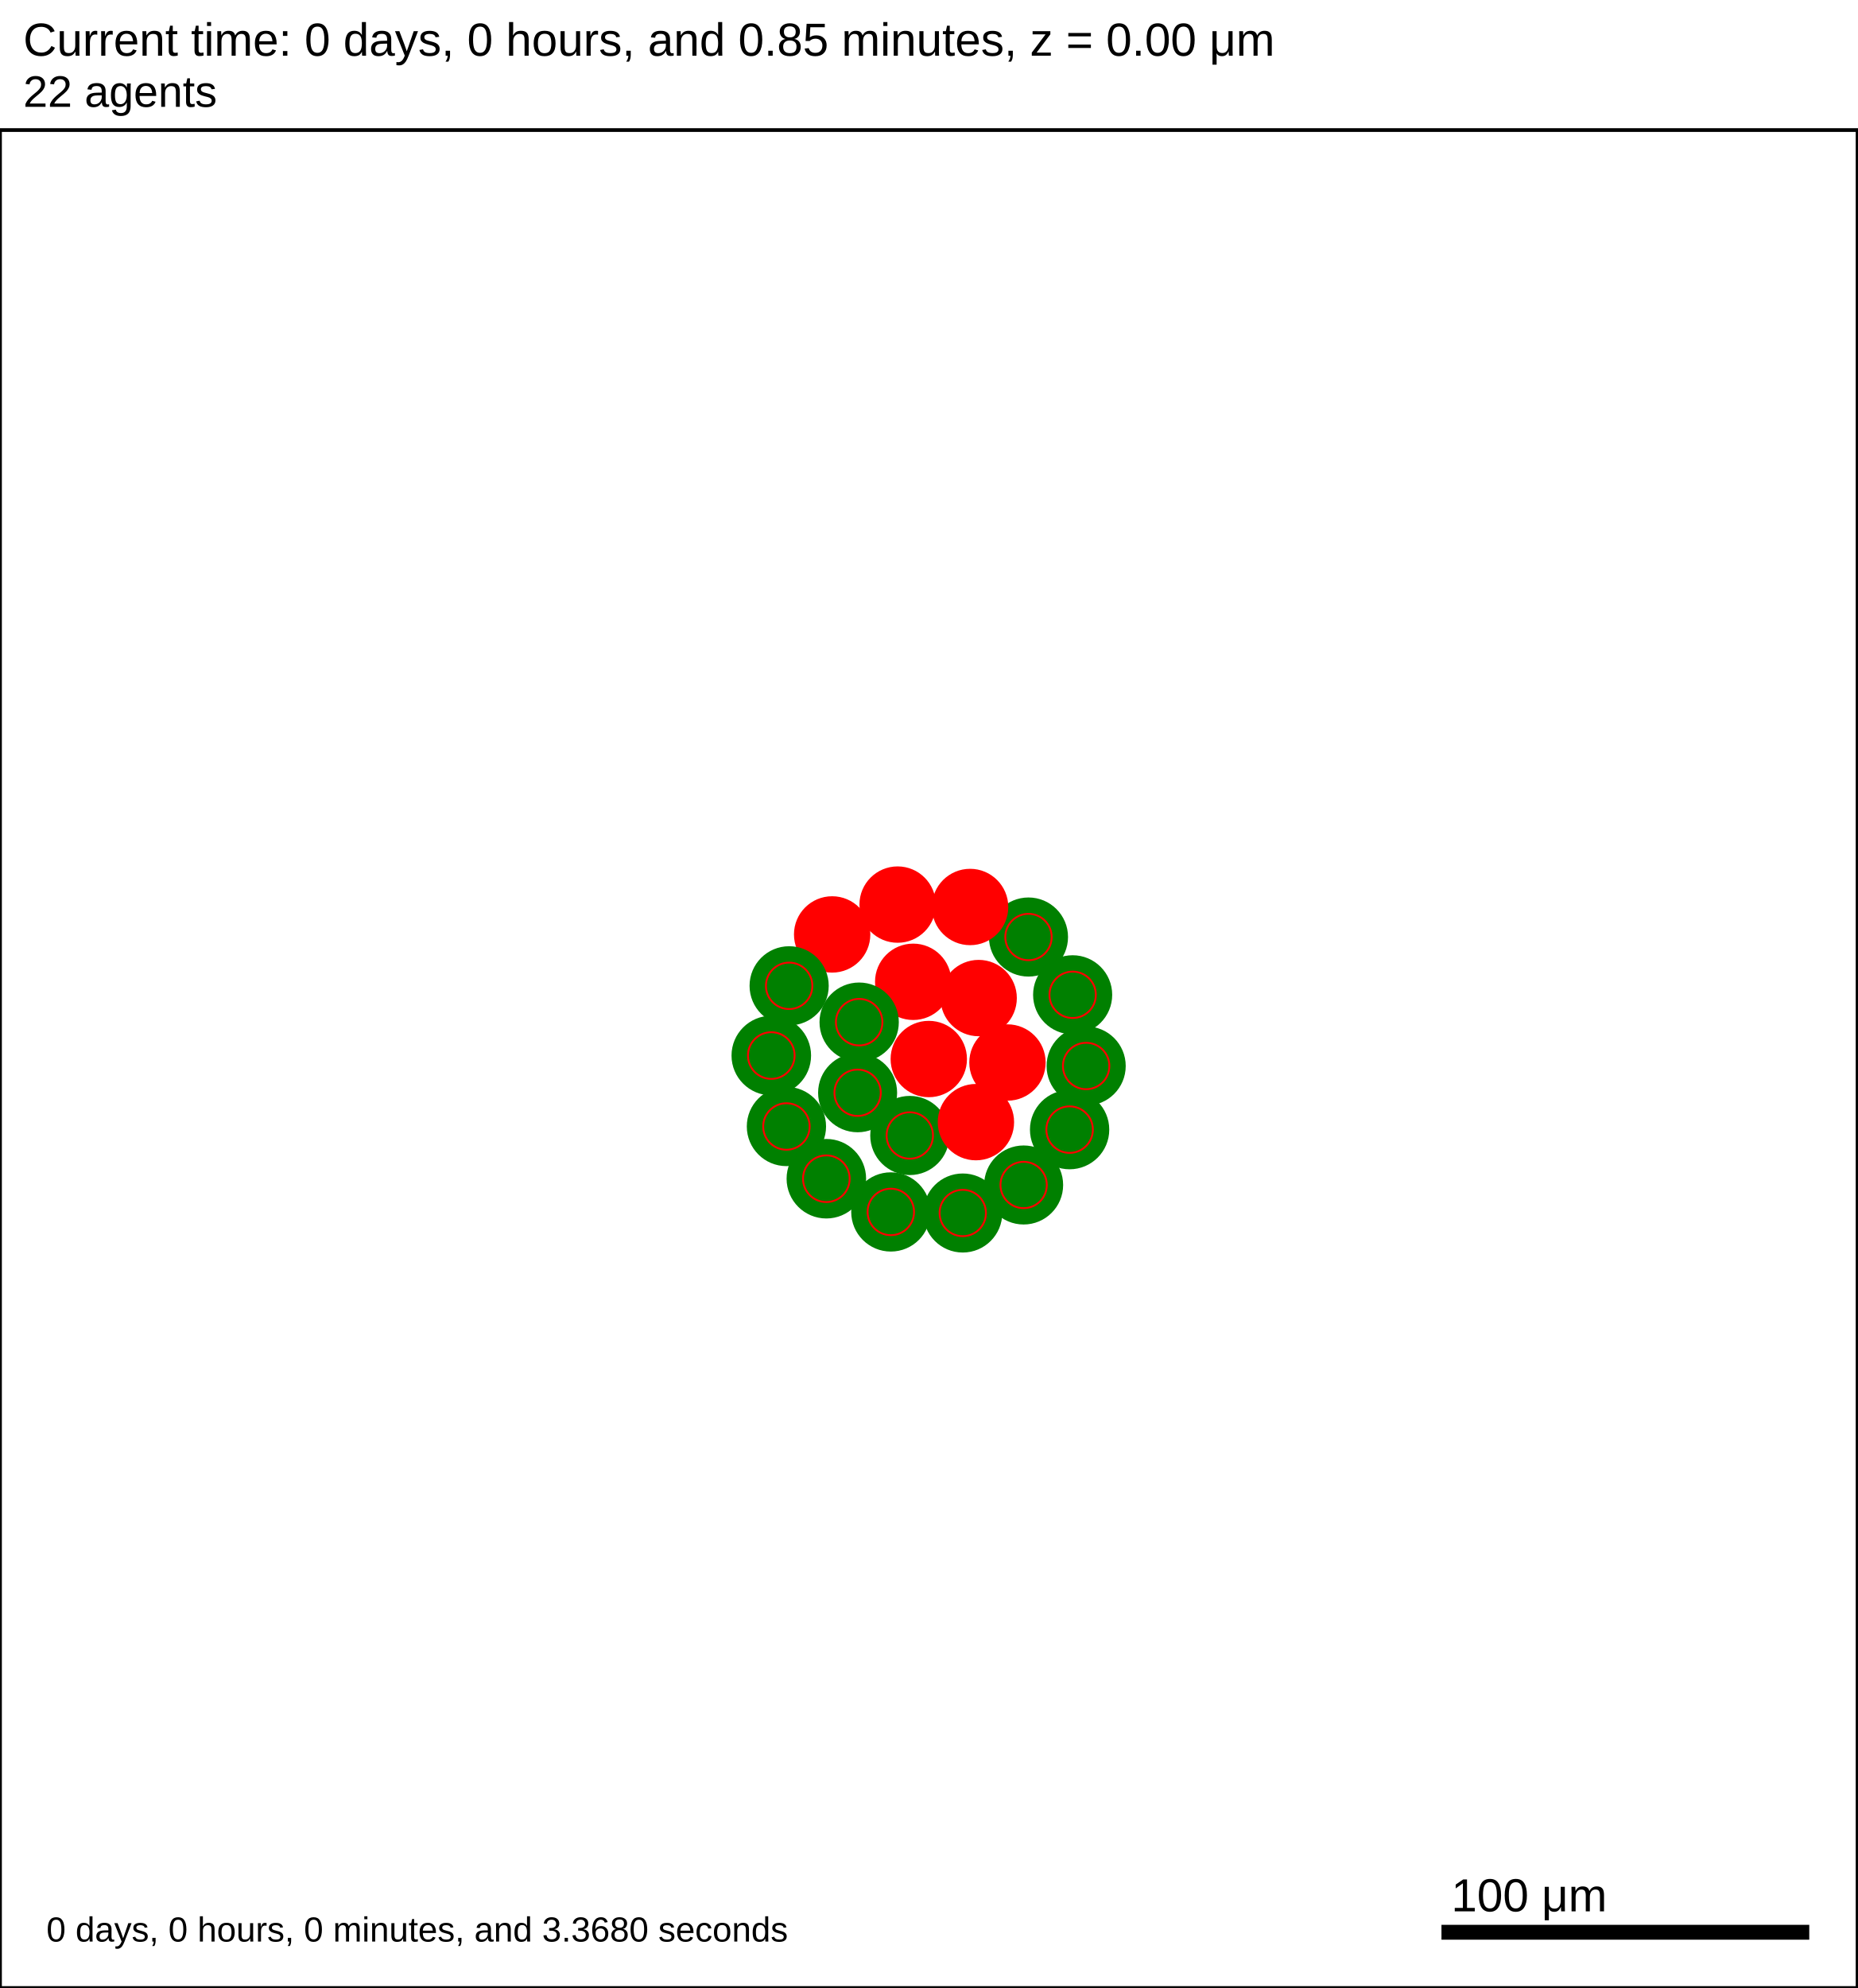
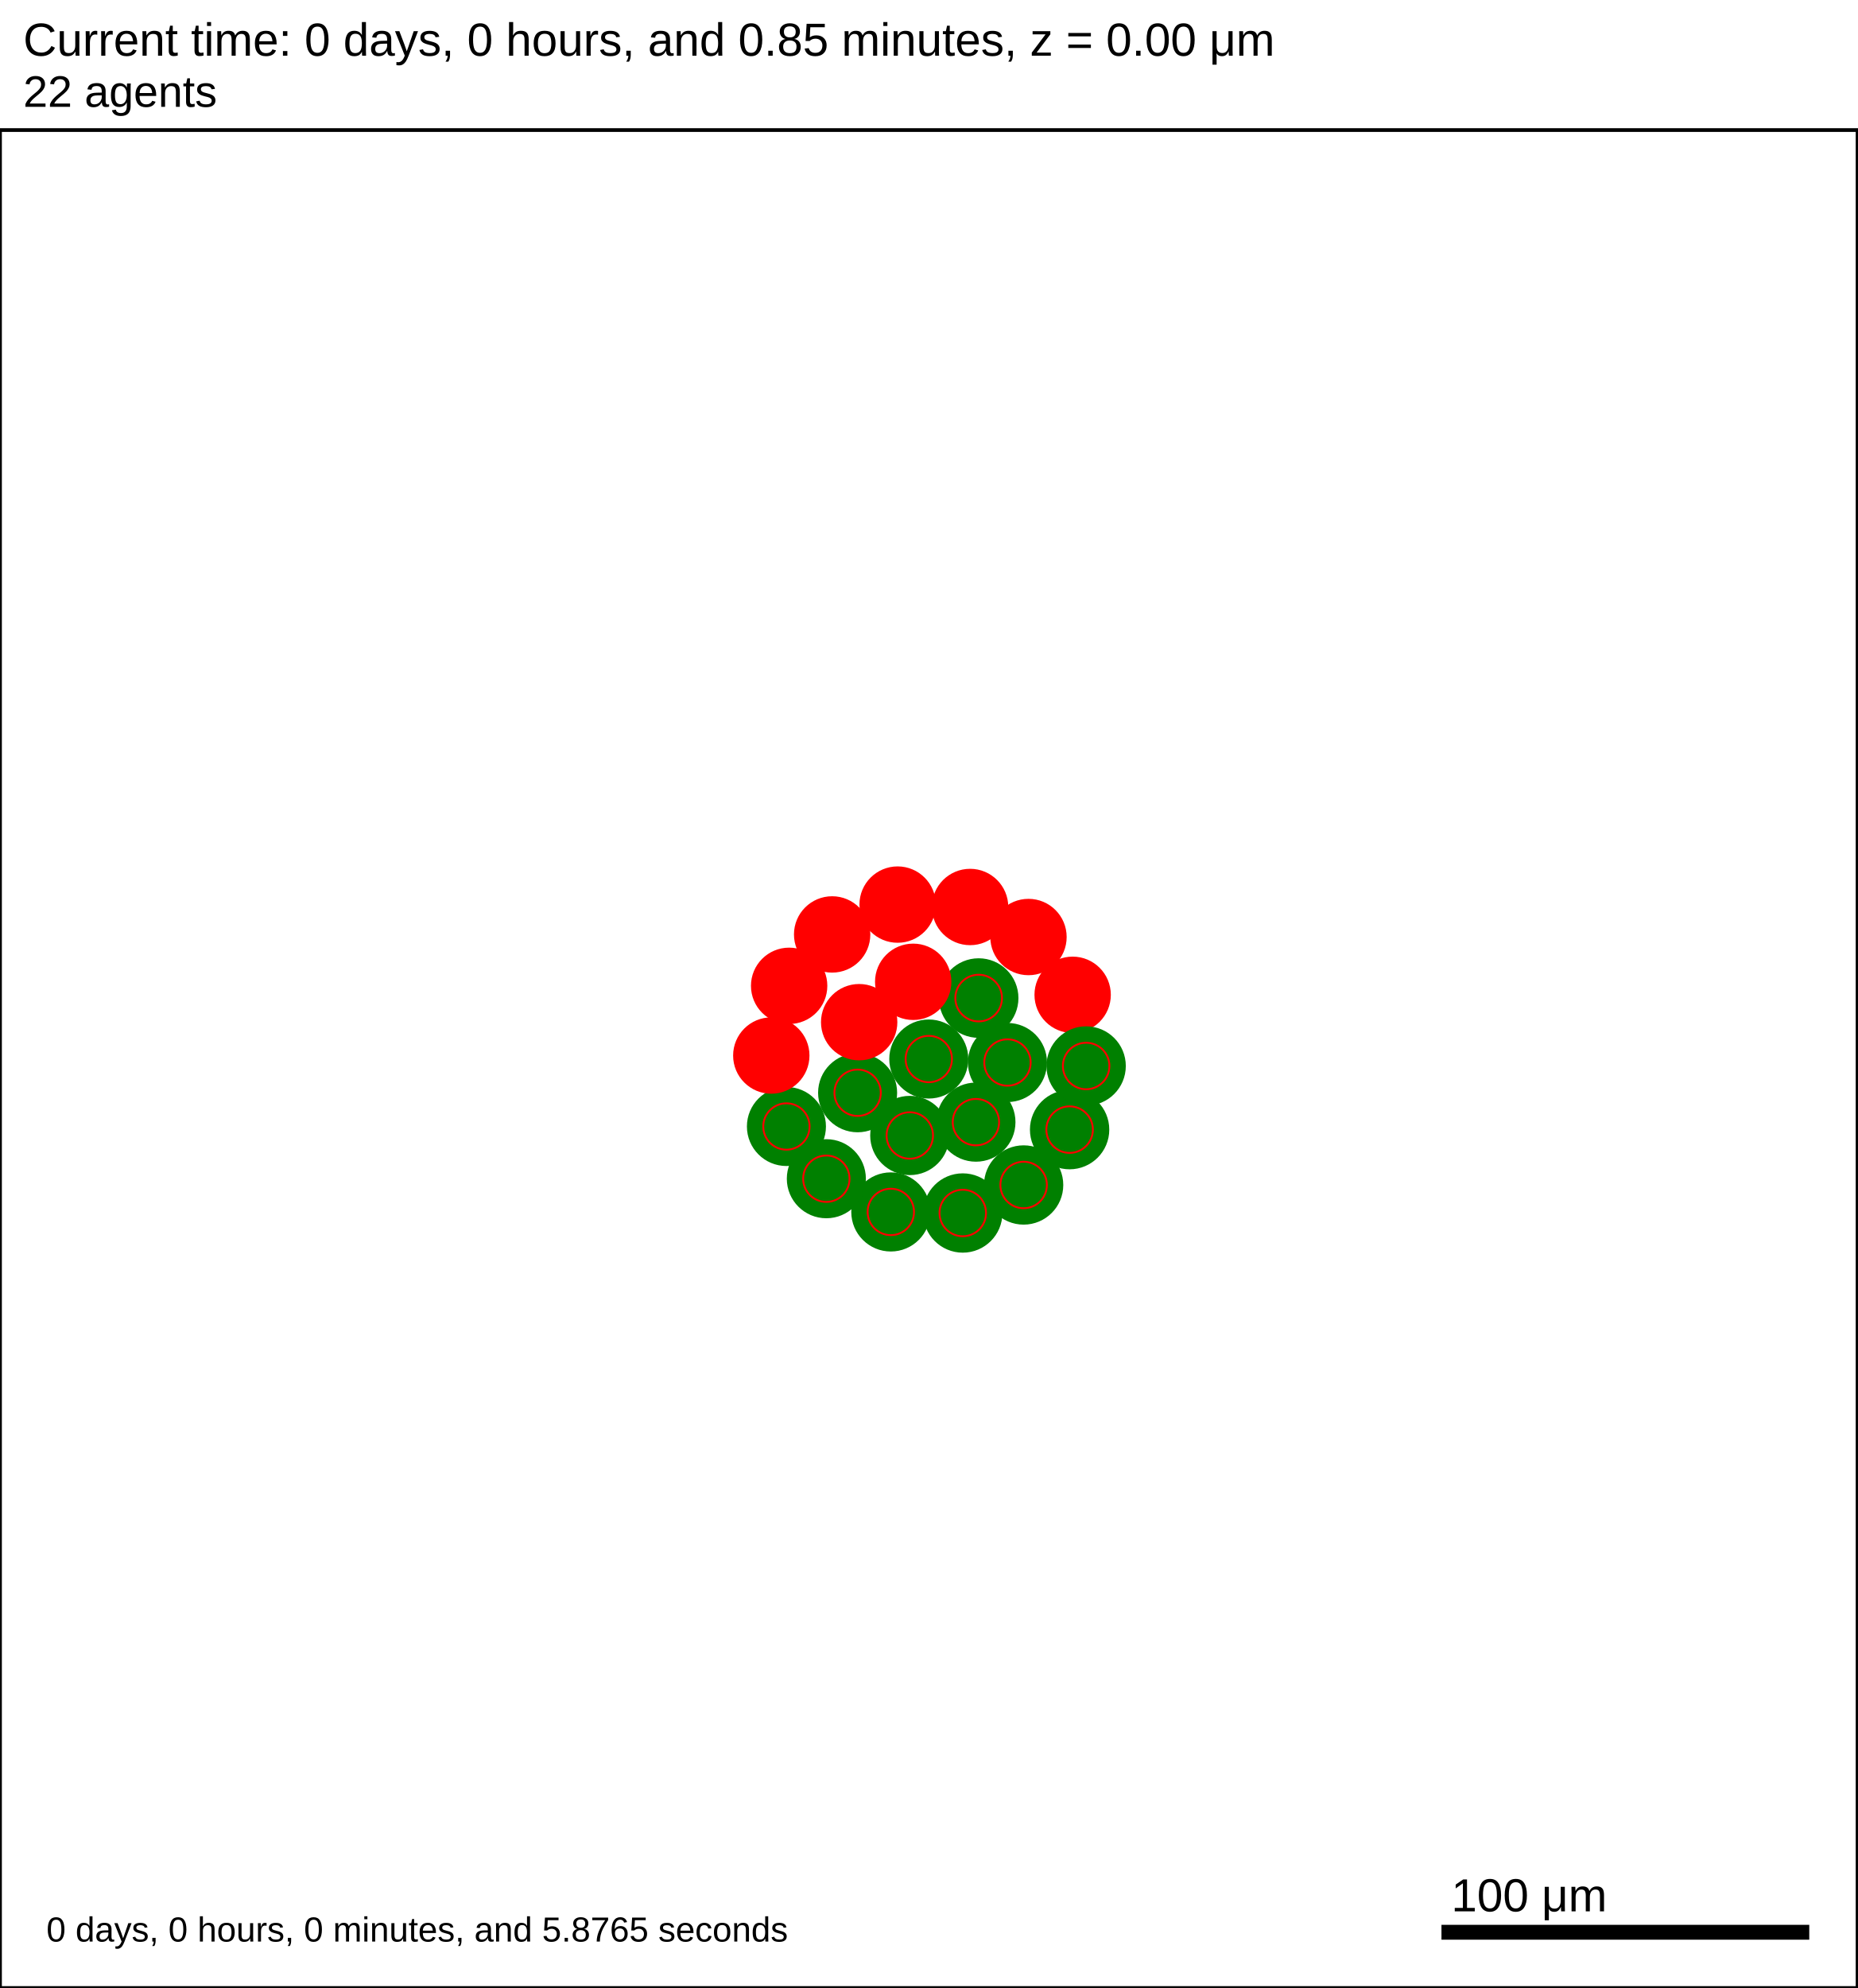
<svg xmlns="http://www.w3.org/2000/svg" version="1.1" width="500" height="535" id="svg2">
  <rect x="0" y="0" width="500" height="535" stroke-width="1" stroke="white" fill="white" />
  <text x="6.25" y="15" font-family="Arial" font-size="12.5" fill="black">
   Current time: 0 days, 0 hours, and 0.85 minutes, z = 0.00 μm
  </text>
  <text x="6.25" y="28.75" font-family="Arial" font-size="11.875" fill="black">
   22 agents
  </text>
  <g id="tissue" transform="translate(0,535) scale(1,-1)">
    <g id="ECM">
  </g>
    <g id="cells">
      <g id="cell0">
-         <circle cx="250" cy="250" r="10.026" stroke-width="0.5" stroke="red" fill="red" />
-         <circle cx="250" cy="250" r="6.02" stroke-width="0.5" stroke="red" fill="red" />
+         <circle cx="250" cy="250" r="10.387" stroke-width="0.5" stroke="green" fill="green" />
+         <circle cx="250" cy="250" r="6.237" stroke-width="0.5" stroke="red" fill="green" />
      </g>
      <g id="cell1">
-         <circle cx="230.842" cy="240.923" r="10.384" stroke-width="0.5" stroke="green" fill="green" />
-         <circle cx="230.842" cy="240.923" r="6.235" stroke-width="0.5" stroke="red" fill="green" />
+         <circle cx="230.842" cy="240.923" r="10.387" stroke-width="0.5" stroke="green" fill="green" />
+         <circle cx="230.842" cy="240.923" r="6.237" stroke-width="0.5" stroke="red" fill="green" />
      </g>
      <g id="cell2">
-         <circle cx="263.426" cy="266.406" r="10.026" stroke-width="0.5" stroke="red" fill="red" />
-         <circle cx="263.426" cy="266.406" r="6.02" stroke-width="0.5" stroke="red" fill="red" />
+         <circle cx="263.426" cy="266.406" r="10.456" stroke-width="0.5" stroke="green" fill="green" />
+         <circle cx="263.426" cy="266.406" r="6.279" stroke-width="0.5" stroke="red" fill="green" />
      </g>
      <g id="cell3">
-         <circle cx="244.892" cy="229.425" r="10.401" stroke-width="0.5" stroke="green" fill="green" />
-         <circle cx="244.892" cy="229.425" r="6.246" stroke-width="0.5" stroke="red" fill="green" />
+         <circle cx="244.892" cy="229.425" r="10.412" stroke-width="0.5" stroke="green" fill="green" />
+         <circle cx="244.892" cy="229.425" r="6.252" stroke-width="0.5" stroke="red" fill="green" />
      </g>
      <g id="cell4">
        <circle cx="245.806" cy="270.781" r="10.026" stroke-width="0.5" stroke="red" fill="red" />
        <circle cx="245.806" cy="270.781" r="6.02" stroke-width="0.5" stroke="red" fill="red" />
      </g>
      <g id="cell5">
-         <circle cx="262.688" cy="233.016" r="10.026" stroke-width="0.5" stroke="red" fill="red" />
-         <circle cx="262.688" cy="233.016" r="6.02" stroke-width="0.5" stroke="red" fill="red" />
+         <circle cx="262.688" cy="233.016" r="10.397" stroke-width="0.5" stroke="green" fill="green" />
+         <circle cx="262.688" cy="233.016" r="6.243" stroke-width="0.5" stroke="red" fill="green" />
      </g>
      <g id="cell6">
-         <circle cx="231.262" cy="259.916" r="10.424" stroke-width="0.5" stroke="green" fill="green" />
-         <circle cx="231.262" cy="259.916" r="6.259" stroke-width="0.5" stroke="red" fill="green" />
+         <circle cx="231.262" cy="259.916" r="10.026" stroke-width="0.5" stroke="red" fill="red" />
+         <circle cx="231.262" cy="259.916" r="6.02" stroke-width="0.5" stroke="red" fill="red" />
      </g>
      <g id="cell7">
-         <circle cx="271.179" cy="249.063" r="10.026" stroke-width="0.5" stroke="red" fill="red" />
-         <circle cx="271.179" cy="249.063" r="6.02" stroke-width="0.5" stroke="red" fill="red" />
+         <circle cx="271.179" cy="249.063" r="10.394" stroke-width="0.5" stroke="green" fill="green" />
+         <circle cx="271.179" cy="249.063" r="6.241" stroke-width="0.5" stroke="red" fill="green" />
      </g>
      <g id="cell8">
-         <circle cx="259.149" cy="208.562" r="10.387" stroke-width="0.5" stroke="green" fill="green" />
-         <circle cx="259.149" cy="208.562" r="6.237" stroke-width="0.5" stroke="red" fill="green" />
+         <circle cx="259.149" cy="208.562" r="10.424" stroke-width="0.5" stroke="green" fill="green" />
+         <circle cx="259.149" cy="208.562" r="6.259" stroke-width="0.5" stroke="red" fill="green" />
      </g>
      <g id="cell9">
-         <circle cx="211.683" cy="231.845" r="10.416" stroke-width="0.5" stroke="green" fill="green" />
-         <circle cx="211.683" cy="231.845" r="6.255" stroke-width="0.5" stroke="red" fill="green" />
+         <circle cx="211.683" cy="231.845" r="10.387" stroke-width="0.5" stroke="green" fill="green" />
+         <circle cx="211.683" cy="231.845" r="6.237" stroke-width="0.5" stroke="red" fill="green" />
      </g>
      <g id="cell10">
        <circle cx="223.99" cy="283.531" r="10.026" stroke-width="0.5" stroke="red" fill="red" />
        <circle cx="223.99" cy="283.531" r="6.02" stroke-width="0.5" stroke="red" fill="red" />
      </g>
      <g id="cell11">
-         <circle cx="276.837" cy="282.833" r="10.394" stroke-width="0.5" stroke="green" fill="green" />
-         <circle cx="276.837" cy="282.833" r="6.241" stroke-width="0.5" stroke="red" fill="green" />
+         <circle cx="276.837" cy="282.833" r="10.026" stroke-width="0.5" stroke="red" fill="red" />
+         <circle cx="276.837" cy="282.833" r="6.02" stroke-width="0.5" stroke="red" fill="red" />
      </g>
      <g id="cell12">
-         <circle cx="287.906" cy="231.002" r="10.424" stroke-width="0.5" stroke="green" fill="green" />
-         <circle cx="287.906" cy="231.002" r="6.259" stroke-width="0.5" stroke="red" fill="green" />
+         <circle cx="287.906" cy="231.002" r="10.428" stroke-width="0.5" stroke="green" fill="green" />
+         <circle cx="287.906" cy="231.002" r="6.262" stroke-width="0.5" stroke="red" fill="green" />
      </g>
      <g id="cell13">
-         <circle cx="239.783" cy="208.849" r="10.412" stroke-width="0.5" stroke="green" fill="green" />
-         <circle cx="239.783" cy="208.849" r="6.252" stroke-width="0.5" stroke="red" fill="green" />
+         <circle cx="239.783" cy="208.849" r="10.397" stroke-width="0.5" stroke="green" fill="green" />
+         <circle cx="239.783" cy="208.849" r="6.243" stroke-width="0.5" stroke="red" fill="green" />
      </g>
      <g id="cell14">
-         <circle cx="207.61" cy="250.938" r="10.456" stroke-width="0.5" stroke="green" fill="green" />
-         <circle cx="207.61" cy="250.938" r="6.279" stroke-width="0.5" stroke="red" fill="green" />
+         <circle cx="207.61" cy="250.938" r="10.026" stroke-width="0.5" stroke="red" fill="red" />
+         <circle cx="207.61" cy="250.938" r="6.02" stroke-width="0.5" stroke="red" fill="red" />
      </g>
      <g id="cell15">
        <circle cx="241.613" cy="291.562" r="10.026" stroke-width="0.5" stroke="red" fill="red" />
        <circle cx="241.613" cy="291.562" r="6.02" stroke-width="0.5" stroke="red" fill="red" />
      </g>
      <g id="cell16">
-         <circle cx="288.725" cy="267.282" r="10.397" stroke-width="0.5" stroke="green" fill="green" />
-         <circle cx="288.725" cy="267.282" r="6.243" stroke-width="0.5" stroke="red" fill="green" />
+         <circle cx="288.725" cy="267.282" r="10.026" stroke-width="0.5" stroke="red" fill="red" />
+         <circle cx="288.725" cy="267.282" r="6.02" stroke-width="0.5" stroke="red" fill="red" />
      </g>
      <g id="cell17">
-         <circle cx="275.532" cy="216.104" r="10.384" stroke-width="0.5" stroke="green" fill="green" />
-         <circle cx="275.532" cy="216.104" r="6.235" stroke-width="0.5" stroke="red" fill="green" />
+         <circle cx="275.532" cy="216.104" r="10.42" stroke-width="0.5" stroke="green" fill="green" />
+         <circle cx="275.532" cy="216.104" r="6.257" stroke-width="0.5" stroke="red" fill="green" />
      </g>
      <g id="cell18">
-         <circle cx="222.428" cy="217.789" r="10.451" stroke-width="0.5" stroke="green" fill="green" />
-         <circle cx="222.428" cy="217.789" r="6.276" stroke-width="0.5" stroke="red" fill="green" />
+         <circle cx="222.428" cy="217.789" r="10.391" stroke-width="0.5" stroke="green" fill="green" />
+         <circle cx="222.428" cy="217.789" r="6.239" stroke-width="0.5" stroke="red" fill="green" />
      </g>
      <g id="cell19">
-         <circle cx="212.414" cy="269.7" r="10.405" stroke-width="0.5" stroke="green" fill="green" />
-         <circle cx="212.414" cy="269.7" r="6.248" stroke-width="0.5" stroke="red" fill="green" />
+         <circle cx="212.414" cy="269.7" r="10.026" stroke-width="0.5" stroke="red" fill="red" />
+         <circle cx="212.414" cy="269.7" r="6.02" stroke-width="0.5" stroke="red" fill="red" />
      </g>
      <g id="cell20">
        <circle cx="261.124" cy="290.915" r="10.026" stroke-width="0.5" stroke="red" fill="red" />
        <circle cx="261.124" cy="290.915" r="6.02" stroke-width="0.5" stroke="red" fill="red" />
      </g>
      <g id="cell21">
-         <circle cx="292.359" cy="248.125" r="10.401" stroke-width="0.5" stroke="green" fill="green" />
-         <circle cx="292.359" cy="248.125" r="6.246" stroke-width="0.5" stroke="red" fill="green" />
+         <circle cx="292.359" cy="248.125" r="10.424" stroke-width="0.5" stroke="green" fill="green" />
+         <circle cx="292.359" cy="248.125" r="6.259" stroke-width="0.5" stroke="red" fill="green" />
      </g>
    </g>
  </g>
  <rect x="387.5" y="517.5" width="100" height="5" stroke-width="1" stroke="rgb(255,255,255)" fill="rgb(0,0,0)" />
  <text x="390.625" y="514.375" font-family="Arial" font-size="12.5" fill="black">
   100 μm
  </text>
  <text x="12.5" y="522.5" font-family="Arial" font-size="9.375" fill="black">
-    0 days, 0 hours, 0 minutes, and 3.3680 seconds
+    0 days, 0 hours, 0 minutes, and 5.8765 seconds
  </text>
  <rect x="0" y="35" width="500" height="500" stroke-width="1" stroke="rgb(0,0,0)" fill="none" />
</svg>
